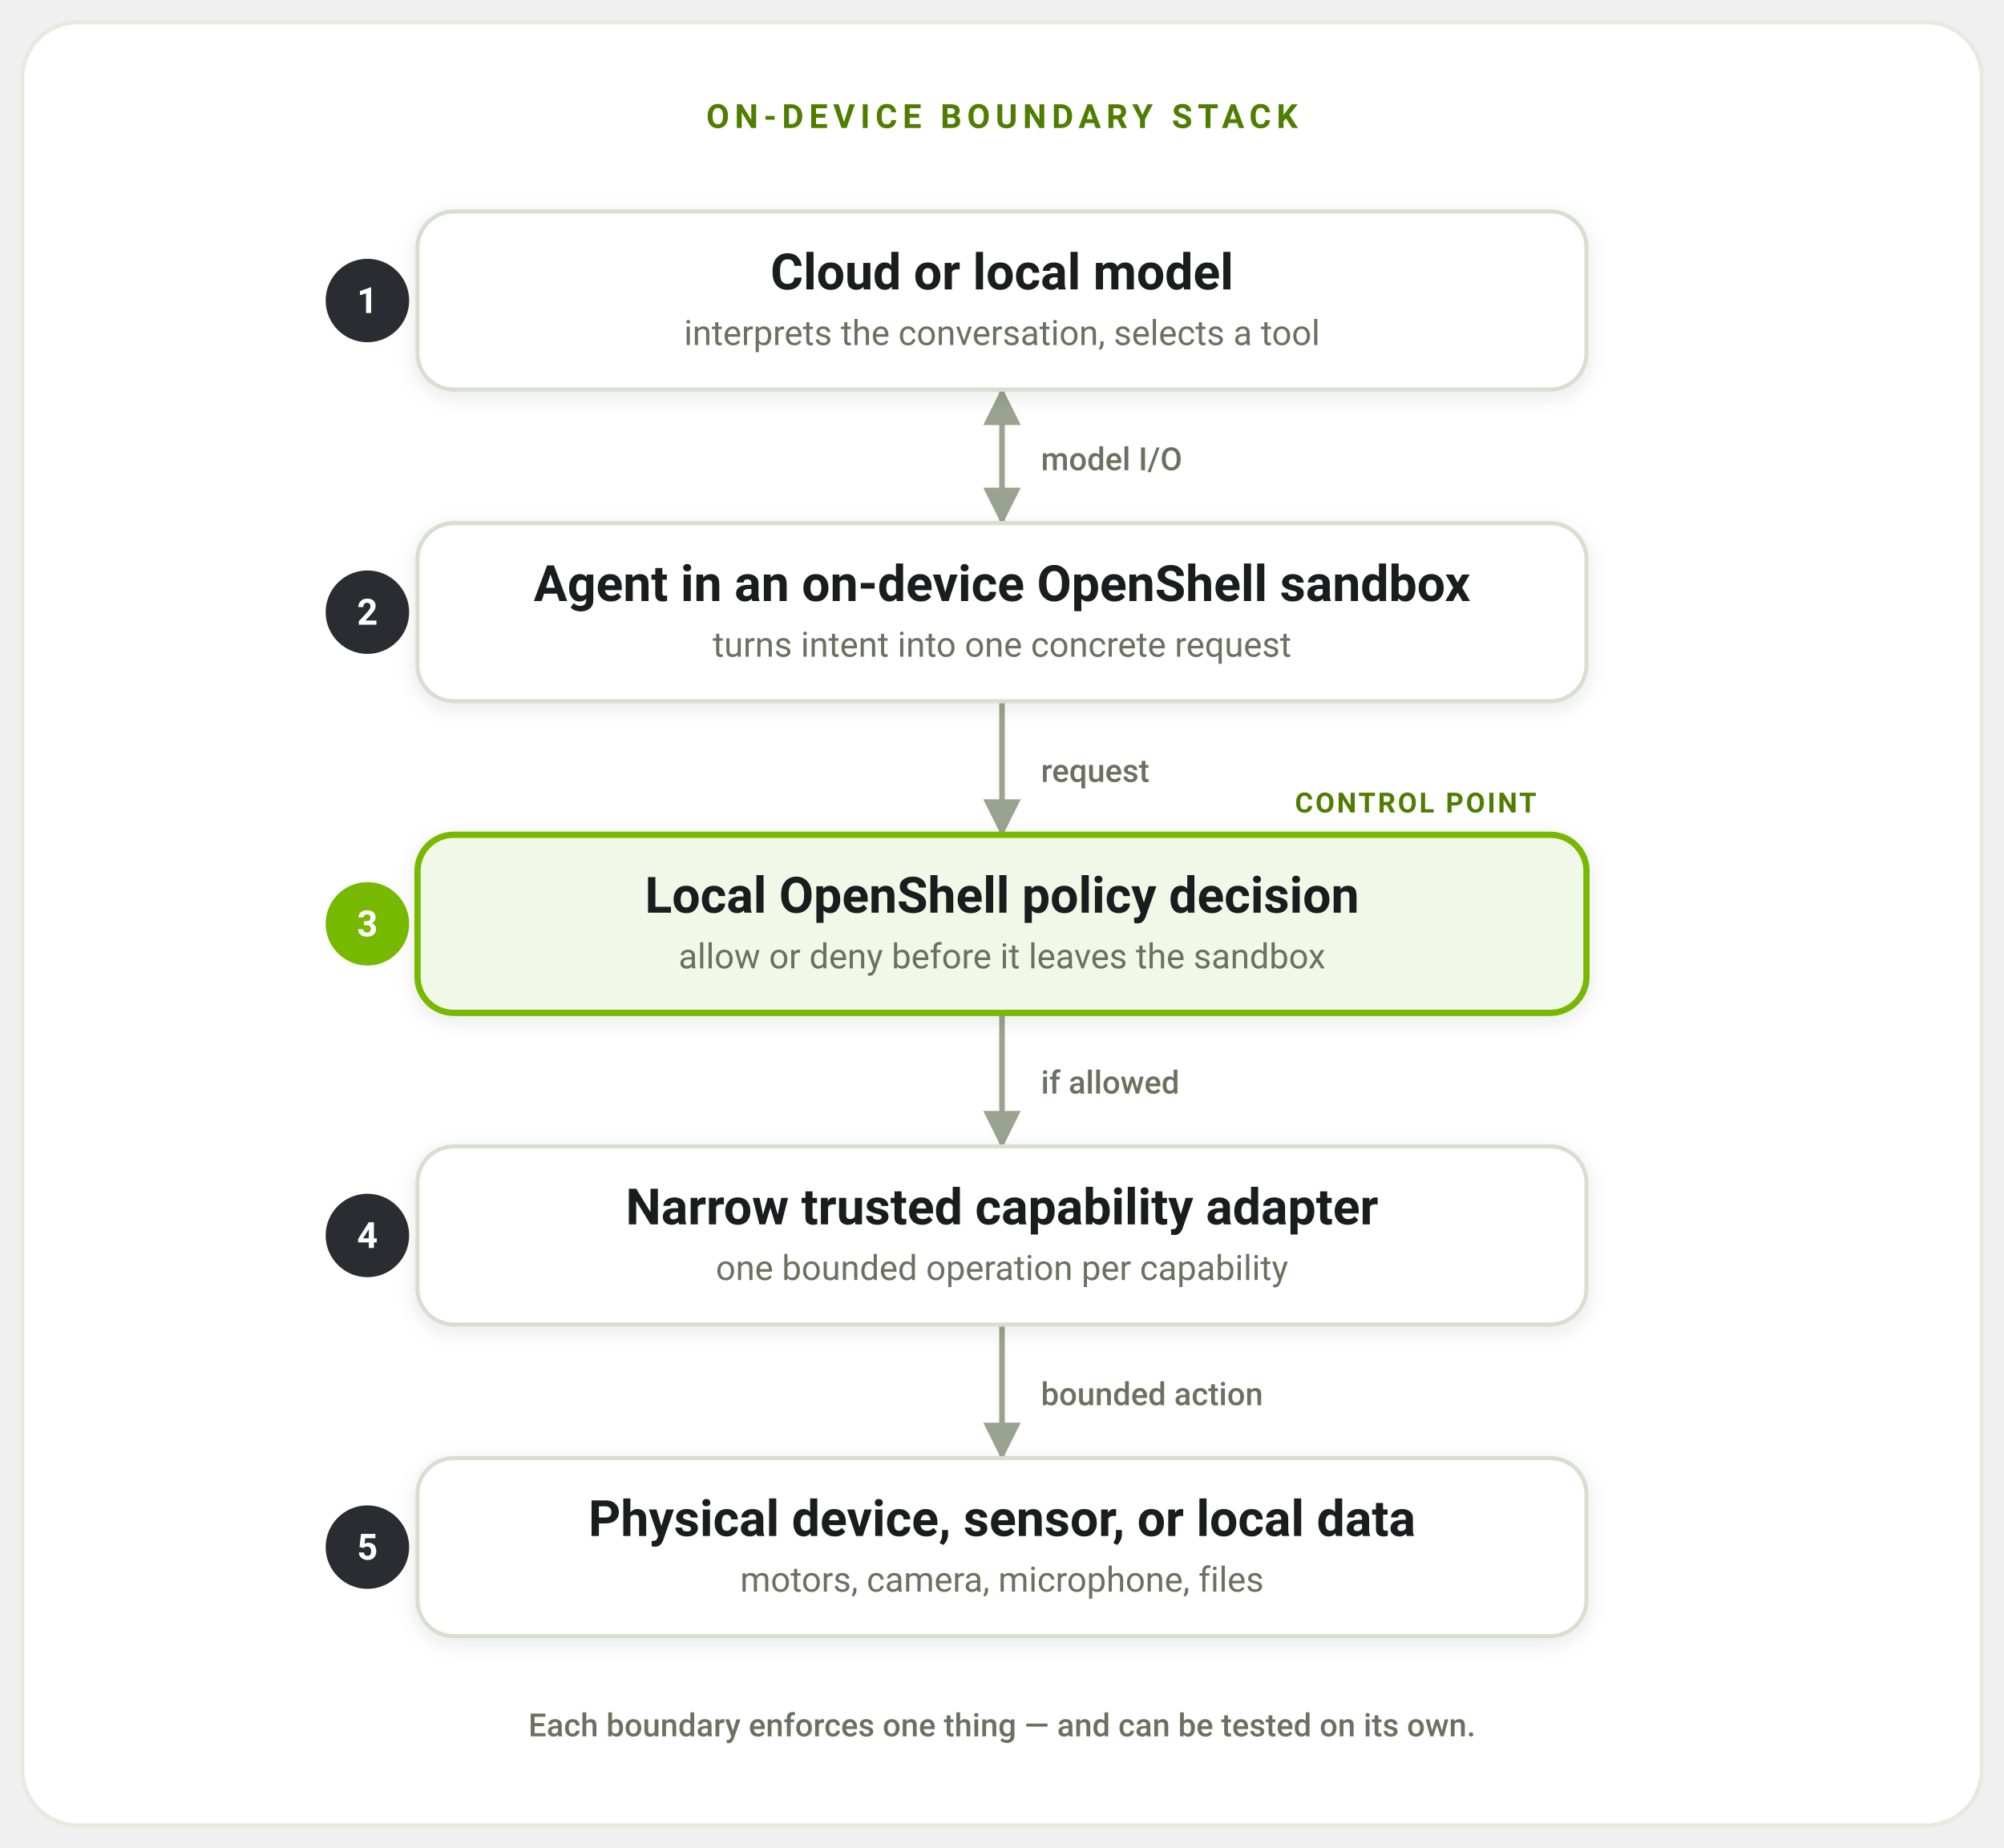
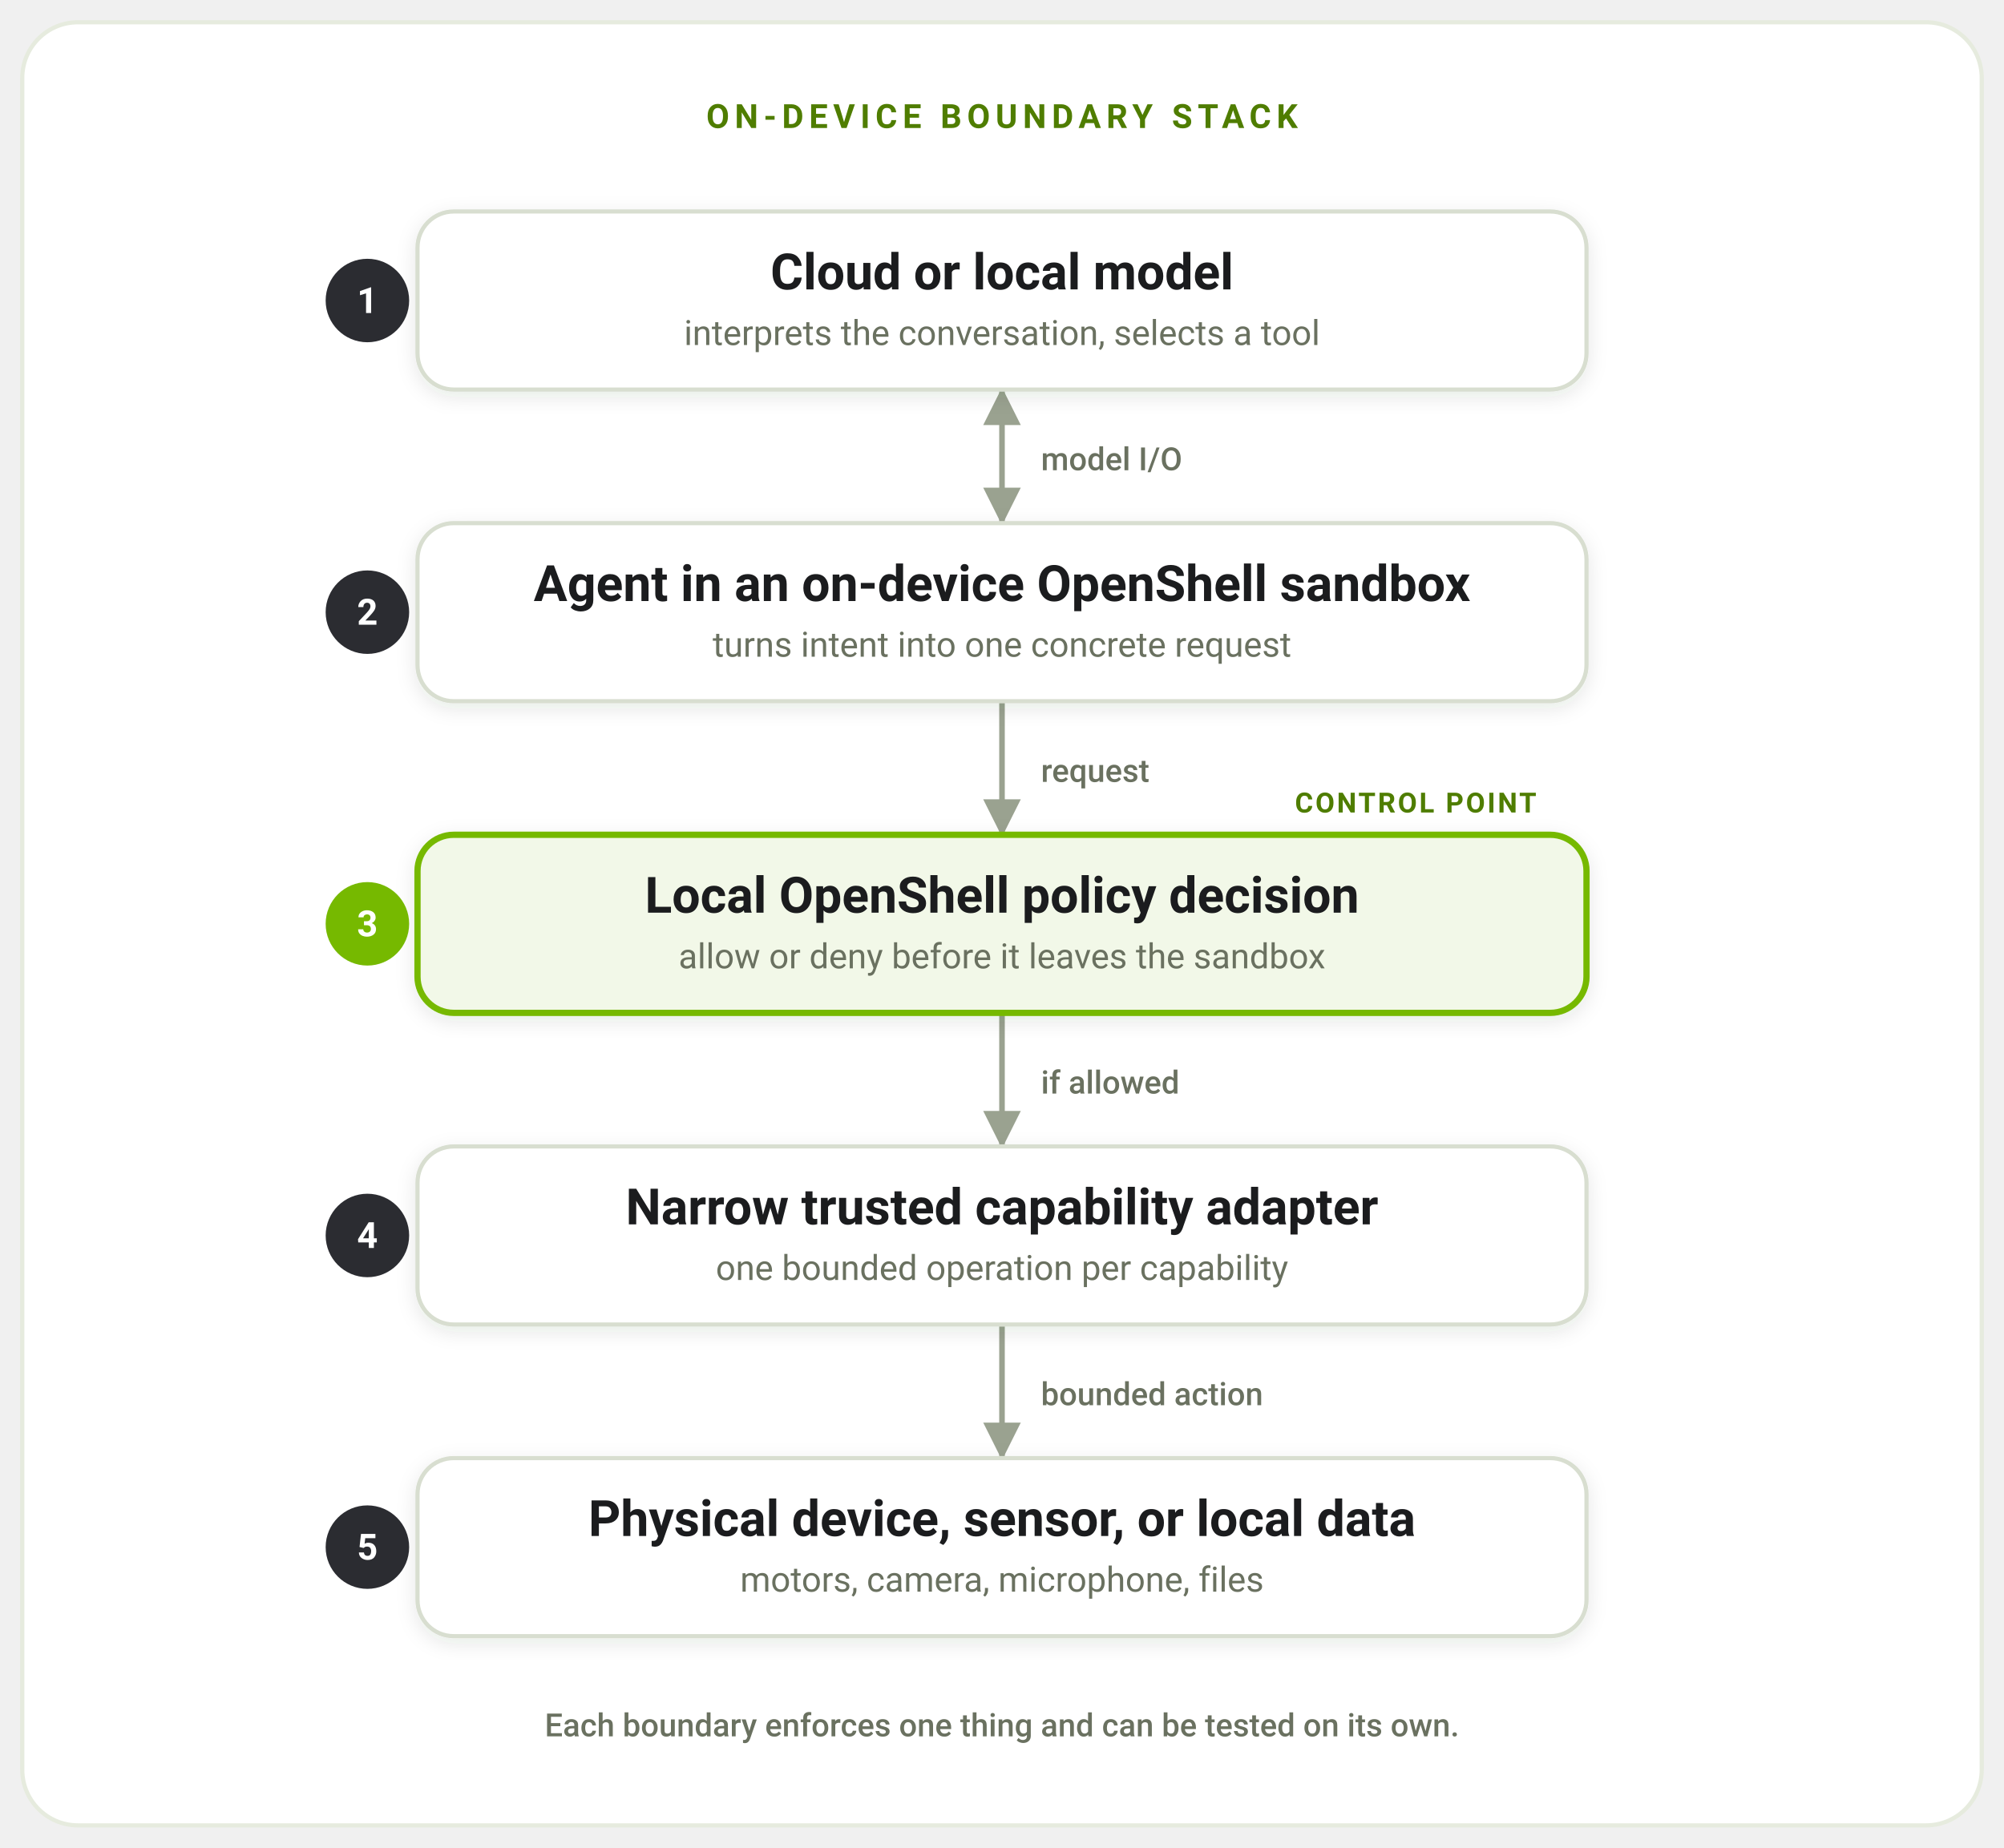
<svg xmlns="http://www.w3.org/2000/svg" viewBox="0 0 720 664" role="img" aria-label="On-device boundary stack: model, sandboxed agent, OpenShell policy decision, trusted adapter, and physical device as five separate boundaries.">
  <defs>
    <style>
      .panel   { fill:#ffffff; stroke:#e6ebde; stroke-width:1.5; }
      .node    { fill:#ffffff; stroke:#d8ded0; stroke-width:1.5; }
      .policy  { fill:#f2f8e8; stroke:#76b900; stroke-width:2.25; }
      .title   { font:600 18px -apple-system,BlinkMacSystemFont,"Segoe UI",Roboto,Helvetica,Arial,sans-serif; fill:#1b1c1e; }
      .sub     { font:400 12.5px -apple-system,BlinkMacSystemFont,"Segoe UI",Roboto,Helvetica,Arial,sans-serif; fill:#6a7160; }
      .eyebrow { font:600 12px -apple-system,BlinkMacSystemFont,"Segoe UI",Roboto,Helvetica,Arial,sans-serif; fill:#4f7d00; letter-spacing:.16em; }
      .num     { font:600 13px -apple-system,BlinkMacSystemFont,"Segoe UI",Roboto,Helvetica,Arial,sans-serif; fill:#ffffff; }
      .flowlbl { font:500 11.5px -apple-system,BlinkMacSystemFont,"Segoe UI",Roboto,Helvetica,Arial,sans-serif; fill:#6a7160; }
      .badge   { font:600 10px -apple-system,BlinkMacSystemFont,"Segoe UI",Roboto,Helvetica,Arial,sans-serif; fill:#4f7d00; letter-spacing:.08em; }
    </style>
    <filter id="soft" x="-8%" y="-14%" width="116%" height="128%">
      <feDropShadow dx="0" dy="2" stdDeviation="3.5" flood-color="#1b2a08" flood-opacity="0.10" />
    </filter>
    <marker id="arw" viewBox="0 0 10 10" refX="8.5" refY="5" markerWidth="7.5" markerHeight="7.5" orient="auto-start-reverse">
      <path d="M0 0.5 L9 5 L0 9.5 Z" fill="#9aa290" />
    </marker>
  </defs>
  <rect class="panel" x="8" y="8" width="704" height="648" rx="20" />
  <text class="eyebrow" x="360" y="46" text-anchor="middle">ON-DEVICE BOUNDARY STACK</text>
  <line x1="360" y1="140" x2="360" y2="188" stroke="#9aa290" stroke-width="2" marker-start="url(#arw)" marker-end="url(#arw)" />
  <line x1="360" y1="252" x2="360" y2="300" stroke="#9aa290" stroke-width="2" marker-end="url(#arw)" />
  <line x1="360" y1="364" x2="360" y2="412" stroke="#9aa290" stroke-width="2" marker-end="url(#arw)" />
  <line x1="360" y1="476" x2="360" y2="524" stroke="#9aa290" stroke-width="2" marker-end="url(#arw)" />
  <text class="flowlbl" x="374" y="169" text-anchor="start">model I/O</text>
  <text class="flowlbl" x="374" y="281" text-anchor="start">request</text>
  <text class="flowlbl" x="374" y="393" text-anchor="start">if allowed</text>
  <text class="flowlbl" x="374" y="505" text-anchor="start">bounded action</text>
  <g filter="url(#soft)">
    <rect class="node" x="150" y="76" width="420" height="64" rx="13" />
  </g>
  <circle cx="132" cy="108" r="15" fill="#2b2c31" />
  <text class="num" x="132" y="112.5" text-anchor="middle">1</text>
  <text class="title" x="360" y="104" text-anchor="middle">Cloud or local model</text>
  <text class="sub" x="360" y="124" text-anchor="middle">interprets the conversation, selects a tool</text>
  <g filter="url(#soft)">
    <rect class="node" x="150" y="188" width="420" height="64" rx="13" />
  </g>
  <circle cx="132" cy="220" r="15" fill="#2b2c31" />
  <text class="num" x="132" y="224.5" text-anchor="middle">2</text>
  <text class="title" x="360" y="216" text-anchor="middle">Agent in an on-device OpenShell sandbox</text>
  <text class="sub" x="360" y="236" text-anchor="middle">turns intent into one concrete request</text>
  <g filter="url(#soft)">
    <rect class="policy" x="150" y="300" width="420" height="64" rx="13" />
  </g>
  <circle cx="132" cy="332" r="15" fill="#76b900" />
  <text class="num" x="132" y="336.5" text-anchor="middle">3</text>
  <text class="title" x="360" y="328" text-anchor="middle">Local OpenShell policy decision</text>
  <text class="sub" x="360" y="348" text-anchor="middle">allow or deny before it leaves the sandbox</text>
  <text class="badge" x="552" y="292" text-anchor="end">CONTROL POINT</text>
  <g filter="url(#soft)">
    <rect class="node" x="150" y="412" width="420" height="64" rx="13" />
  </g>
  <circle cx="132" cy="444" r="15" fill="#2b2c31" />
  <text class="num" x="132" y="448.5" text-anchor="middle">4</text>
  <text class="title" x="360" y="440" text-anchor="middle">Narrow trusted capability adapter</text>
  <text class="sub" x="360" y="460" text-anchor="middle">one bounded operation per capability</text>
  <g filter="url(#soft)">
    <rect class="node" x="150" y="524" width="420" height="64" rx="13" />
  </g>
  <circle cx="132" cy="556" r="15" fill="#2b2c31" />
  <text class="num" x="132" y="560.5" text-anchor="middle">5</text>
  <text class="title" x="360" y="552" text-anchor="middle">Physical device, sensor, or local data</text>
  <text class="sub" x="360" y="572" text-anchor="middle">motors, camera, microphone, files</text>
-   <text class="flowlbl" x="360" y="624" text-anchor="middle">Each boundary enforces one thing — and can be tested on its own.</text>
+   <text class="flowlbl" x="360" y="624" text-anchor="middle">Each boundary enforces one thing and can be tested on its own.</text>
</svg>
